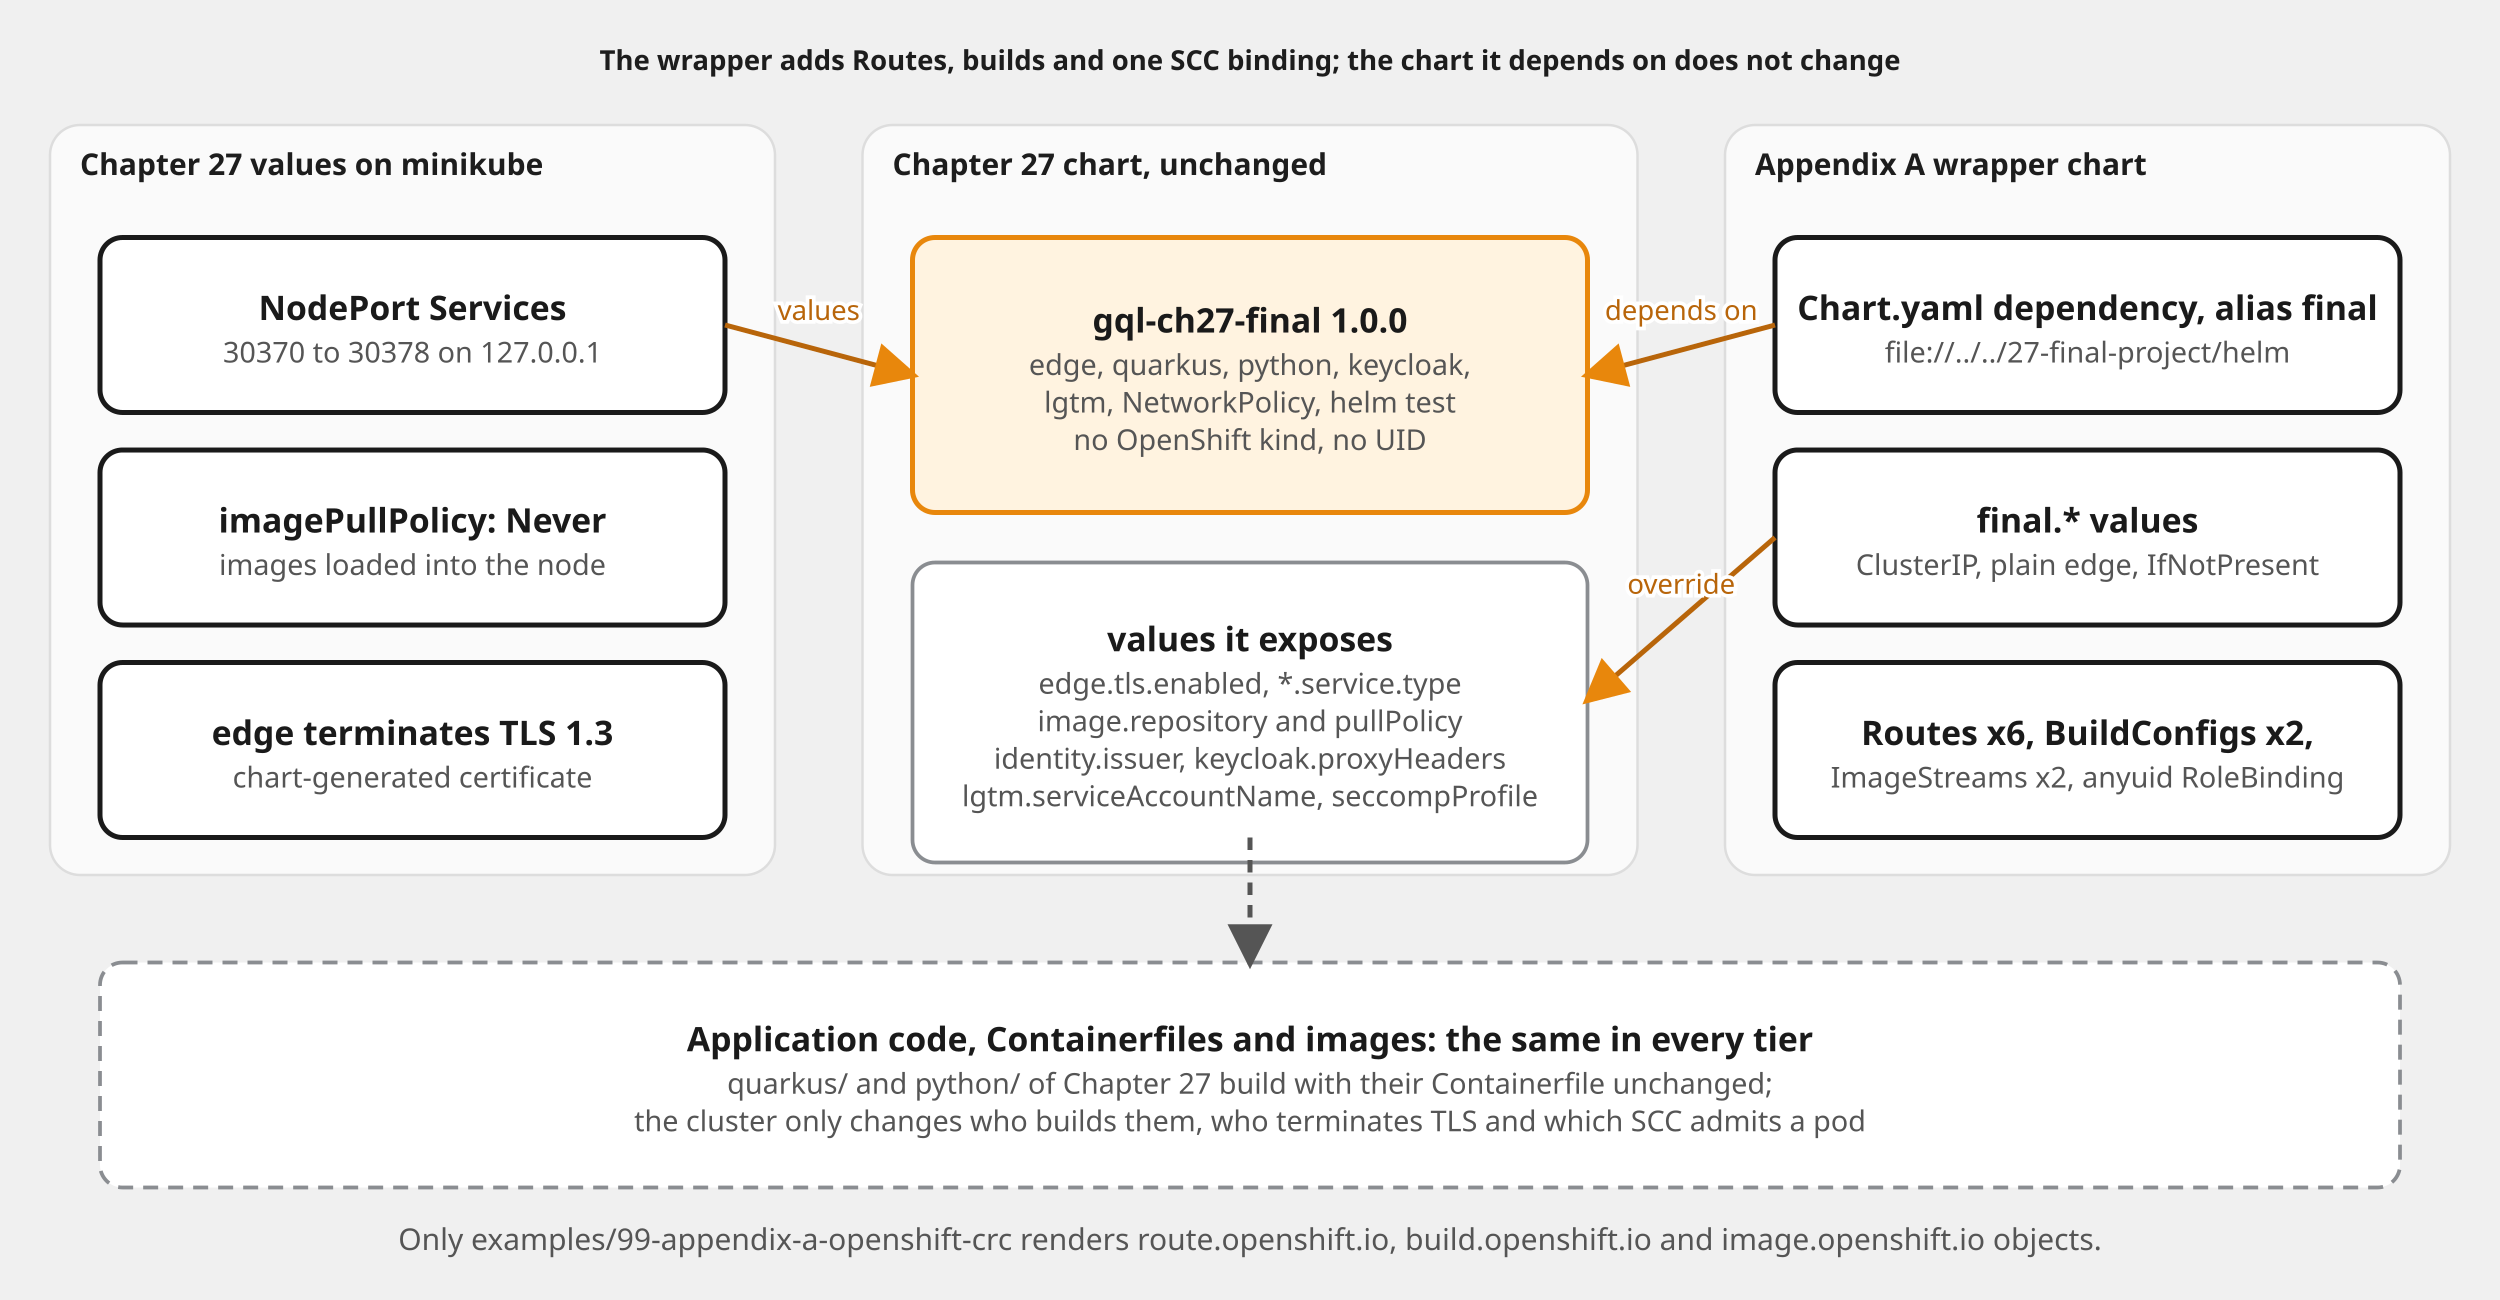
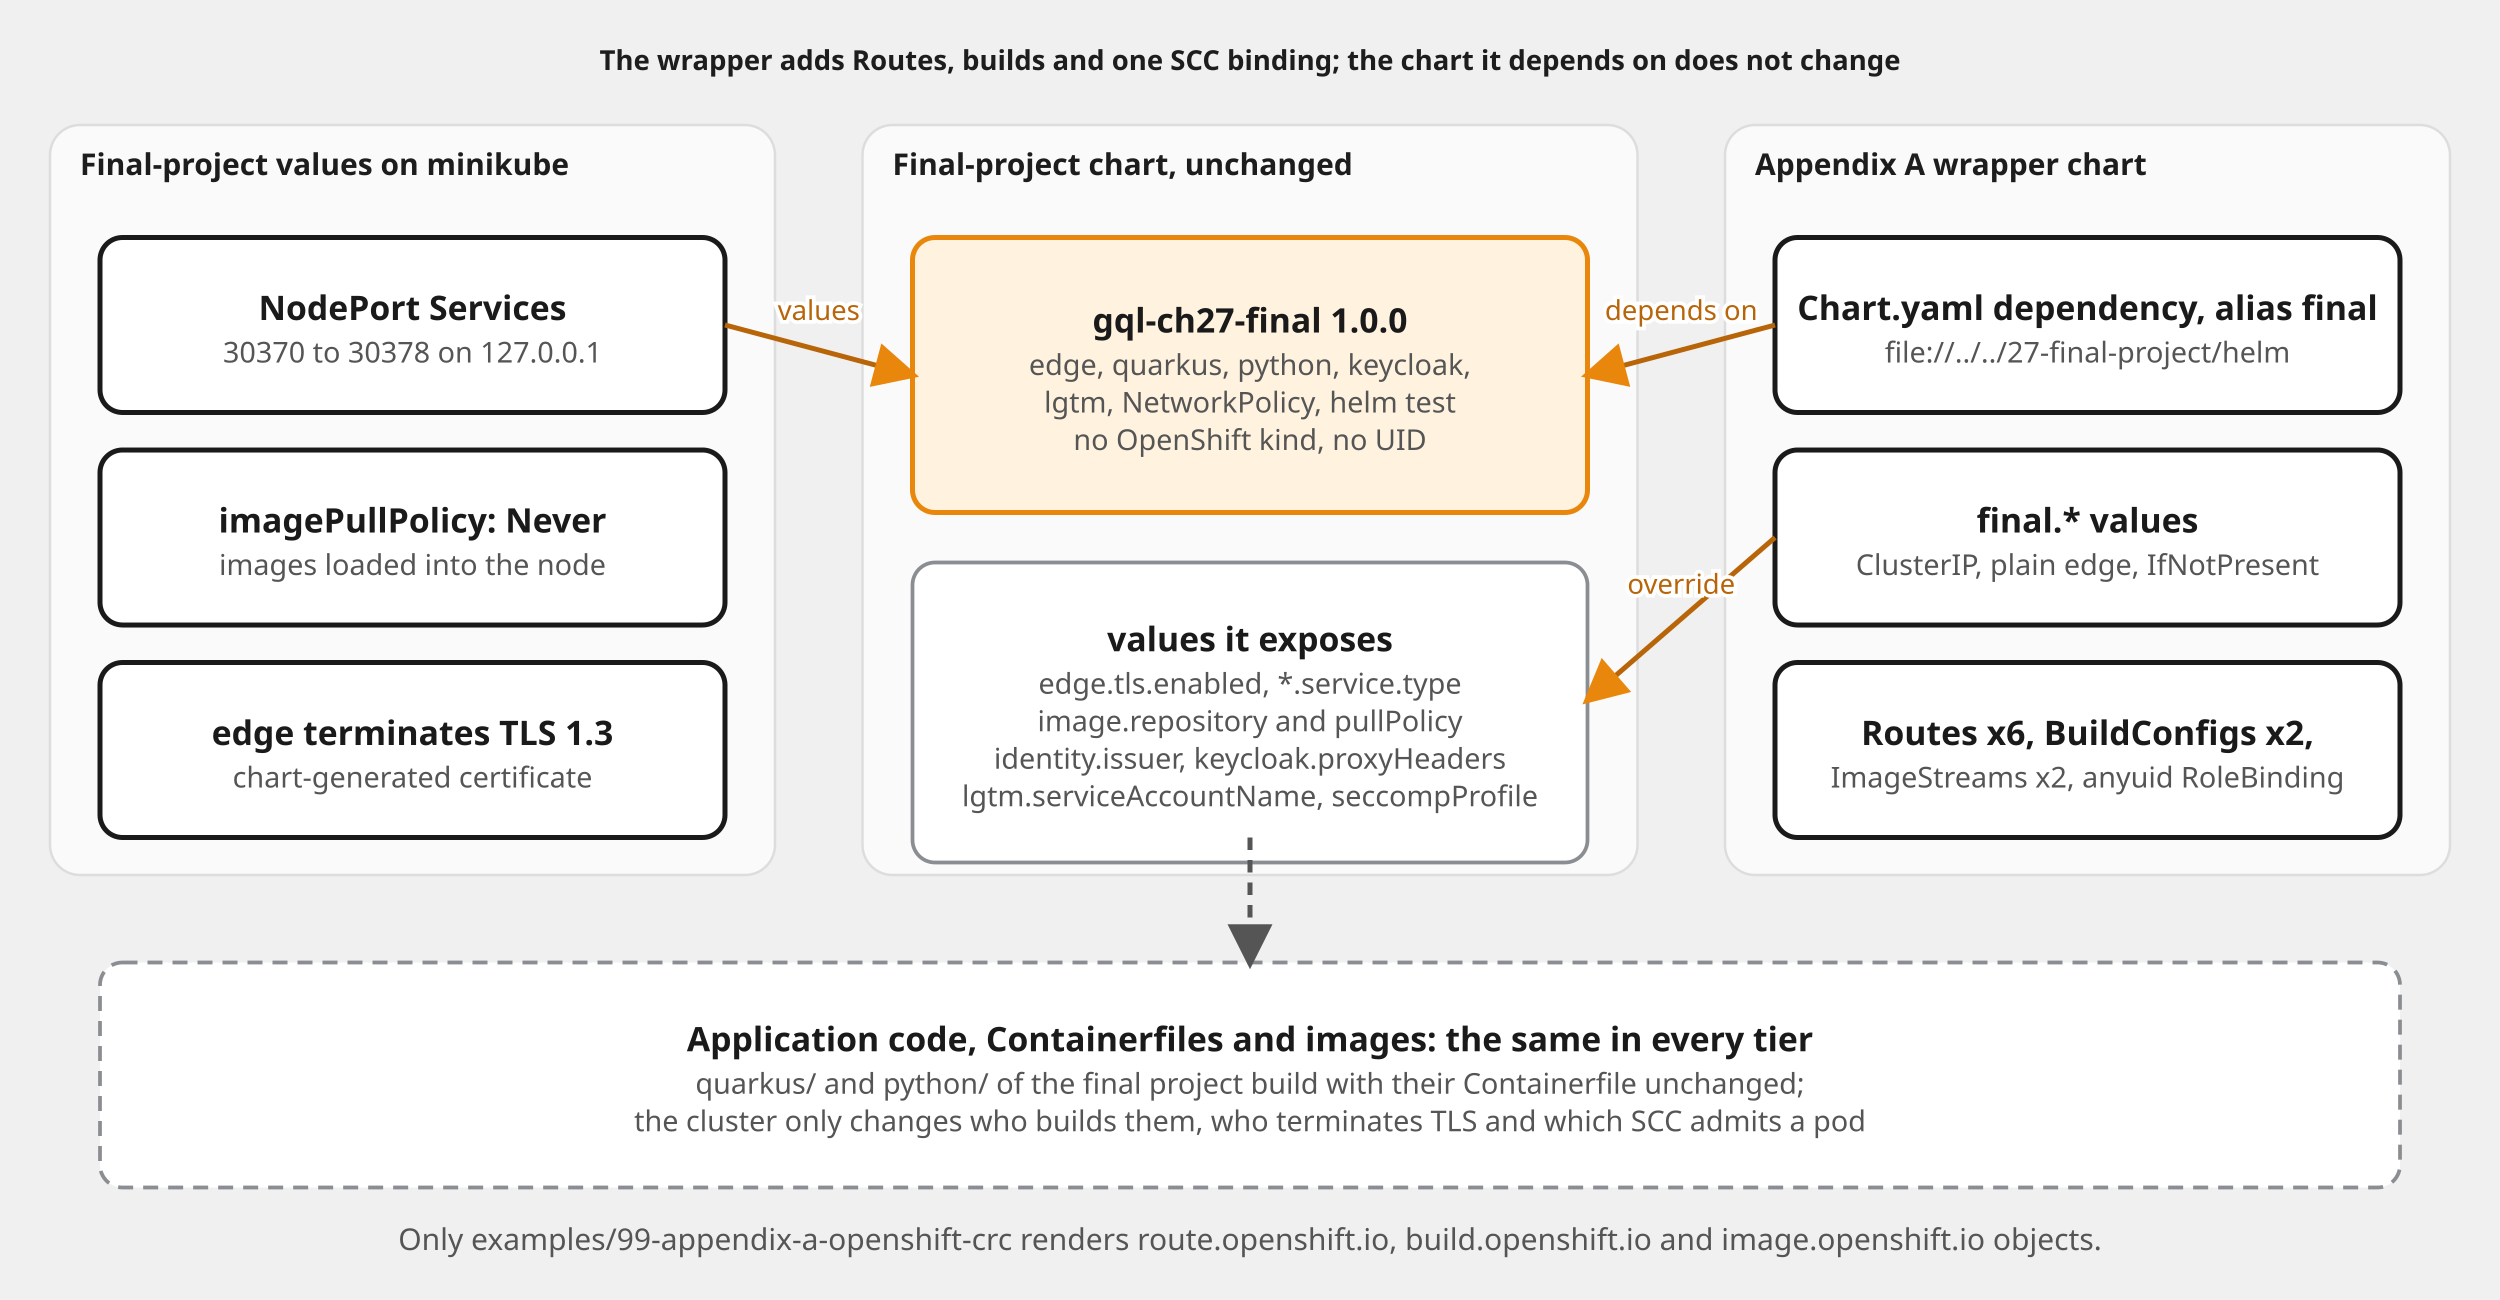
<svg xmlns="http://www.w3.org/2000/svg" viewBox="0 0 1000 520" font-family="'Red Hat Text', system-ui, sans-serif" role="img">
  <defs>
    <marker id="a" viewBox="0 0 10 10" refX="8.5" refY="5" markerWidth="9" markerHeight="9" orient="auto-start-reverse">
      <path d="M0,0 L10,5 L0,10 z" fill="#555" />
    </marker>
    <marker id="am" viewBox="0 0 10 10" refX="8.5" refY="5" markerWidth="9" markerHeight="9" orient="auto-start-reverse">
      <path d="M0,0 L10,5 L0,10 z" fill="#e8870c" />
    </marker>
  </defs>
  <rect x="20" y="50" width="290" height="300" rx="12" fill="#fafafa" stroke="#ddd" />
-   <text x="32" y="70" font-size="12" font-weight="700" fill="#1d1d1d">Chapter 27 values on minikube</text>
+   <text x="32" y="70" font-size="12" font-weight="700" fill="#1d1d1d">Final-project values on minikube</text>
  <rect x="345" y="50" width="310" height="300" rx="12" fill="#fafafa" stroke="#ddd" />
-   <text x="357" y="70" font-size="12" font-weight="700" fill="#1d1d1d">Chapter 27 chart, unchanged</text>
+   <text x="357" y="70" font-size="12" font-weight="700" fill="#1d1d1d">Final-project chart, unchanged</text>
  <rect x="690" y="50" width="290" height="300" rx="12" fill="#fafafa" stroke="#ddd" />
  <text x="702" y="70" font-size="12" font-weight="700" fill="#1d1d1d">Appendix A wrapper chart</text>
  <rect x="40" y="95" width="250" height="70" rx="9" fill="#ffffff" stroke="#1a1a1a" stroke-width="2" />
  <text x="165.0" y="128.0" font-size="13.5" font-weight="700" fill="#1a1a1a" text-anchor="middle">NodePort Services</text>
  <text x="165.0" y="145.0" font-size="11.5" fill="#555555" text-anchor="middle">30370 to 30378 on 127.0.0.1</text>
  <rect x="40" y="180" width="250" height="70" rx="9" fill="#ffffff" stroke="#1a1a1a" stroke-width="2" />
  <text x="165.0" y="213.0" font-size="13.5" font-weight="700" fill="#1a1a1a" text-anchor="middle">imagePullPolicy: Never</text>
  <text x="165.0" y="230.0" font-size="11.5" fill="#555555" text-anchor="middle">images loaded into the node</text>
  <rect x="40" y="265" width="250" height="70" rx="9" fill="#ffffff" stroke="#1a1a1a" stroke-width="2" />
  <text x="165.0" y="298.0" font-size="13.5" font-weight="700" fill="#1a1a1a" text-anchor="middle">edge terminates TLS 1.3</text>
  <text x="165.0" y="315.0" font-size="11.5" fill="#555555" text-anchor="middle">chart-generated certificate</text>
  <rect x="365" y="95" width="270" height="110" rx="9" fill="#fff3e0" stroke="#e8870c" stroke-width="2" />
  <text x="500.0" y="133.0" font-size="13.5" font-weight="700" fill="#1a1a1a" text-anchor="middle">gql-ch27-final 1.0.0</text>
  <text x="500.0" y="150.0" font-size="11.5" fill="#555555" text-anchor="middle">edge, quarkus, python, keycloak,</text>
  <text x="500.0" y="165.0" font-size="11.5" fill="#555555" text-anchor="middle">lgtm, NetworkPolicy, helm test</text>
  <text x="500.0" y="180.0" font-size="11.5" fill="#555555" text-anchor="middle">no OpenShift kind, no UID</text>
  <rect x="365" y="225" width="270" height="120" rx="9" fill="#ffffff" stroke="#8a8d91" stroke-width="1.5" />
  <text x="500.0" y="260.5" font-size="13.5" font-weight="700" fill="#1a1a1a" text-anchor="middle">values it exposes</text>
  <text x="500.0" y="277.5" font-size="11.5" fill="#555555" text-anchor="middle">edge.tls.enabled, *.service.type</text>
  <text x="500.0" y="292.5" font-size="11.5" fill="#555555" text-anchor="middle">image.repository and pullPolicy</text>
  <text x="500.0" y="307.5" font-size="11.5" fill="#555555" text-anchor="middle">identity.issuer, keycloak.proxyHeaders</text>
  <text x="500.0" y="322.5" font-size="11.5" fill="#555555" text-anchor="middle">lgtm.serviceAccountName, seccompProfile</text>
  <rect x="710" y="95" width="250" height="70" rx="9" fill="#ffffff" stroke="#1a1a1a" stroke-width="2" />
  <text x="835.0" y="128.0" font-size="13.5" font-weight="700" fill="#1a1a1a" text-anchor="middle">Chart.yaml dependency, alias final</text>
  <text x="835.0" y="145.0" font-size="11.5" fill="#555555" text-anchor="middle">file://../../27-final-project/helm</text>
  <rect x="710" y="180" width="250" height="70" rx="9" fill="#ffffff" stroke="#1a1a1a" stroke-width="2" />
  <text x="835.0" y="213.0" font-size="13.5" font-weight="700" fill="#1a1a1a" text-anchor="middle">final.* values</text>
  <text x="835.0" y="230.0" font-size="11.5" fill="#555555" text-anchor="middle">ClusterIP, plain edge, IfNotPresent</text>
  <rect x="710" y="265" width="250" height="70" rx="9" fill="#ffffff" stroke="#1a1a1a" stroke-width="2" />
  <text x="835.0" y="298.0" font-size="13.5" font-weight="700" fill="#1a1a1a" text-anchor="middle">Routes x6, BuildConfigs x2,</text>
  <text x="835.0" y="315.0" font-size="11.5" fill="#555555" text-anchor="middle">ImageStreams x2, anyuid RoleBinding</text>
  <rect x="40" y="385" width="920" height="90" rx="9" fill="#ffffff" stroke="#8a8d91" stroke-width="1.5" stroke-dasharray="6 4" />
  <text x="500.0" y="420.5" font-size="13.5" font-weight="700" fill="#1a1a1a" text-anchor="middle">Application code, Containerfiles and images: the same in every tier</text>
-   <text x="500.0" y="437.5" font-size="11.5" fill="#555555" text-anchor="middle">quarkus/ and python/ of Chapter 27 build with their Containerfile unchanged;</text>
+   <text x="500.0" y="437.5" font-size="11.5" fill="#555555" text-anchor="middle">quarkus/ and python/ of the final project build with their Containerfile unchanged;</text>
  <text x="500.0" y="452.5" font-size="11.5" fill="#555555" text-anchor="middle">the cluster only changes who builds them, who terminates TLS and which SCC admits a pod</text>
  <path d="M290,130 L365,150" fill="none" stroke="#b8650a" stroke-width="2" marker-end="url(#am)" />
  <text x="327.5" y="128.0" font-size="11" fill="#ffffff" stroke="#ffffff" stroke-width="3" paint-order="stroke" text-anchor="middle">values</text>
  <text x="327.5" y="128.0" font-size="11" fill="#b8650a" text-anchor="middle">values</text>
  <path d="M710,130 L635,150" fill="none" stroke="#b8650a" stroke-width="2" marker-end="url(#am)" />
  <text x="672.5" y="128.0" font-size="11" fill="#ffffff" stroke="#ffffff" stroke-width="3" paint-order="stroke" text-anchor="middle">depends on</text>
  <text x="672.5" y="128.0" font-size="11" fill="#b8650a" text-anchor="middle">depends on</text>
  <path d="M710,215 L635,280" fill="none" stroke="#b8650a" stroke-width="2" marker-end="url(#am)" />
  <text x="672.5" y="237.5" font-size="11" fill="#ffffff" stroke="#ffffff" stroke-width="3" paint-order="stroke" text-anchor="middle">override</text>
  <text x="672.5" y="237.5" font-size="11" fill="#b8650a" text-anchor="middle">override</text>
  <path d="M500,335 L500,385" fill="none" stroke="#555" stroke-width="2" stroke-dasharray="5 4" marker-end="url(#a)" />
  <text x="500" y="28" font-size="11" fill="#1d1d1d" text-anchor="middle" font-weight="700">The wrapper adds Routes, builds and one SCC binding; the chart it depends on does not change</text>
  <text x="500" y="500" font-size="12" fill="#555555" text-anchor="middle">Only examples/99-appendix-a-openshift-crc renders route.openshift.io, build.openshift.io and image.openshift.io objects.</text>
</svg>
